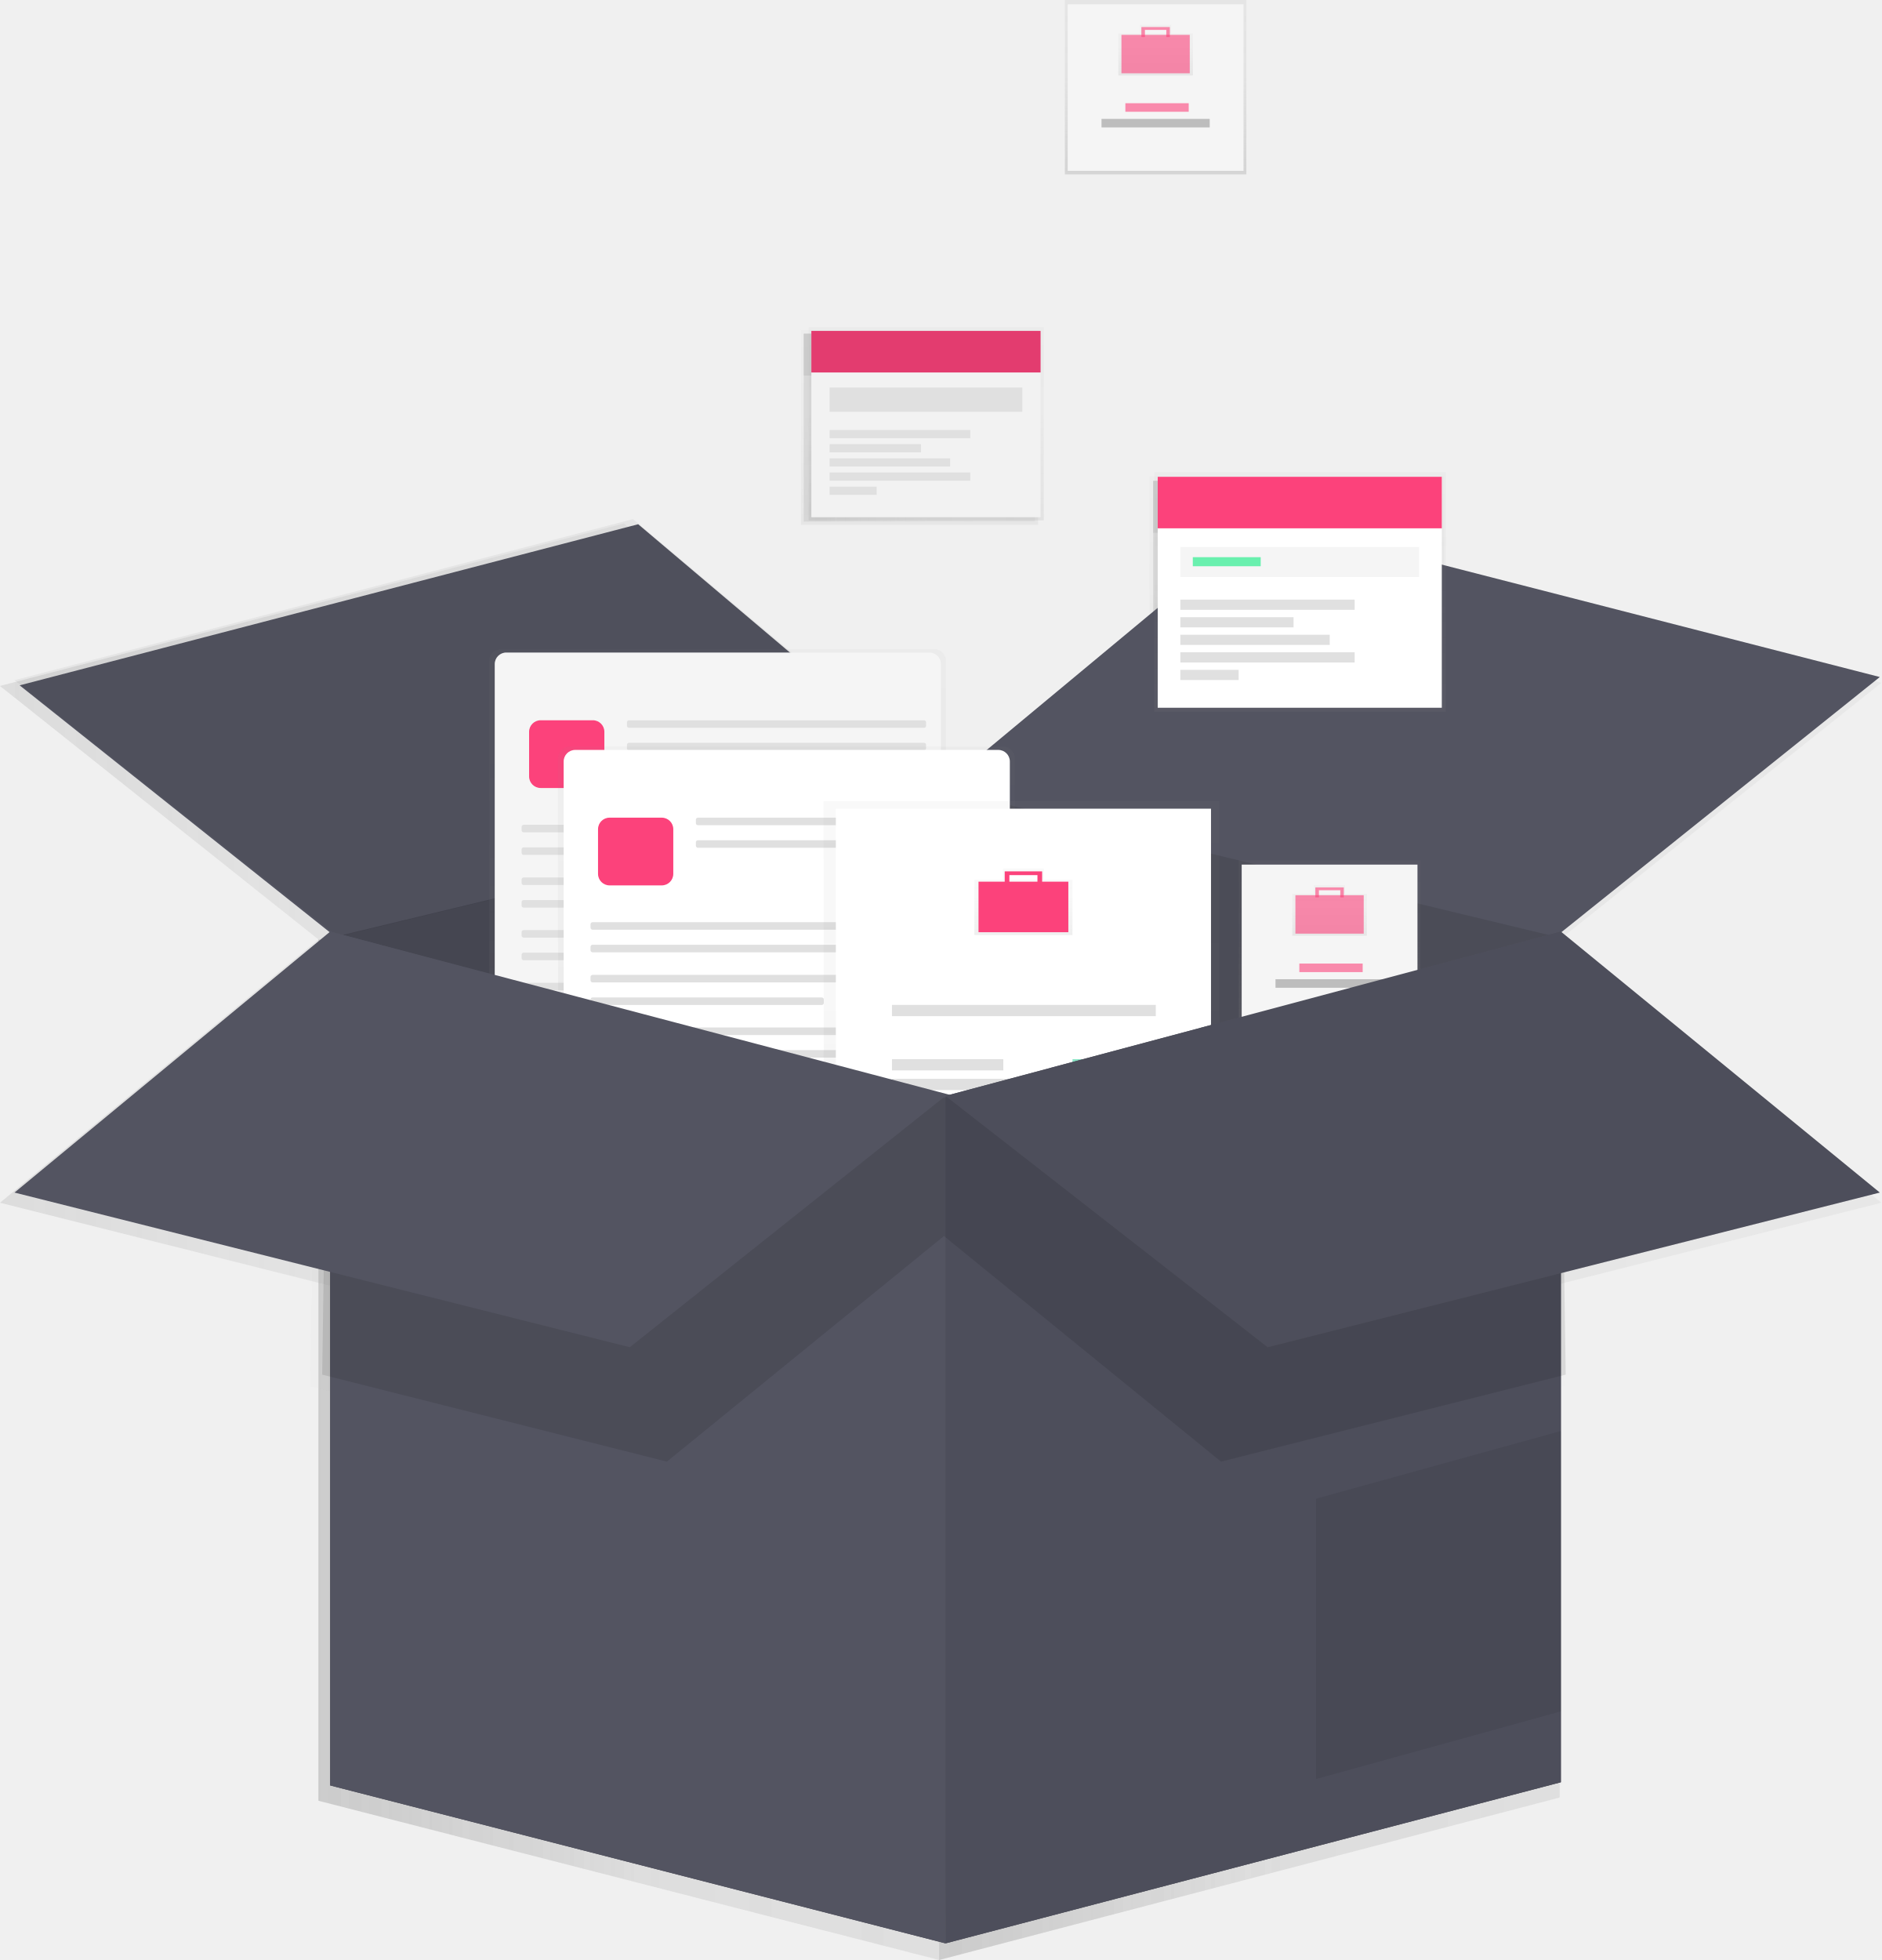
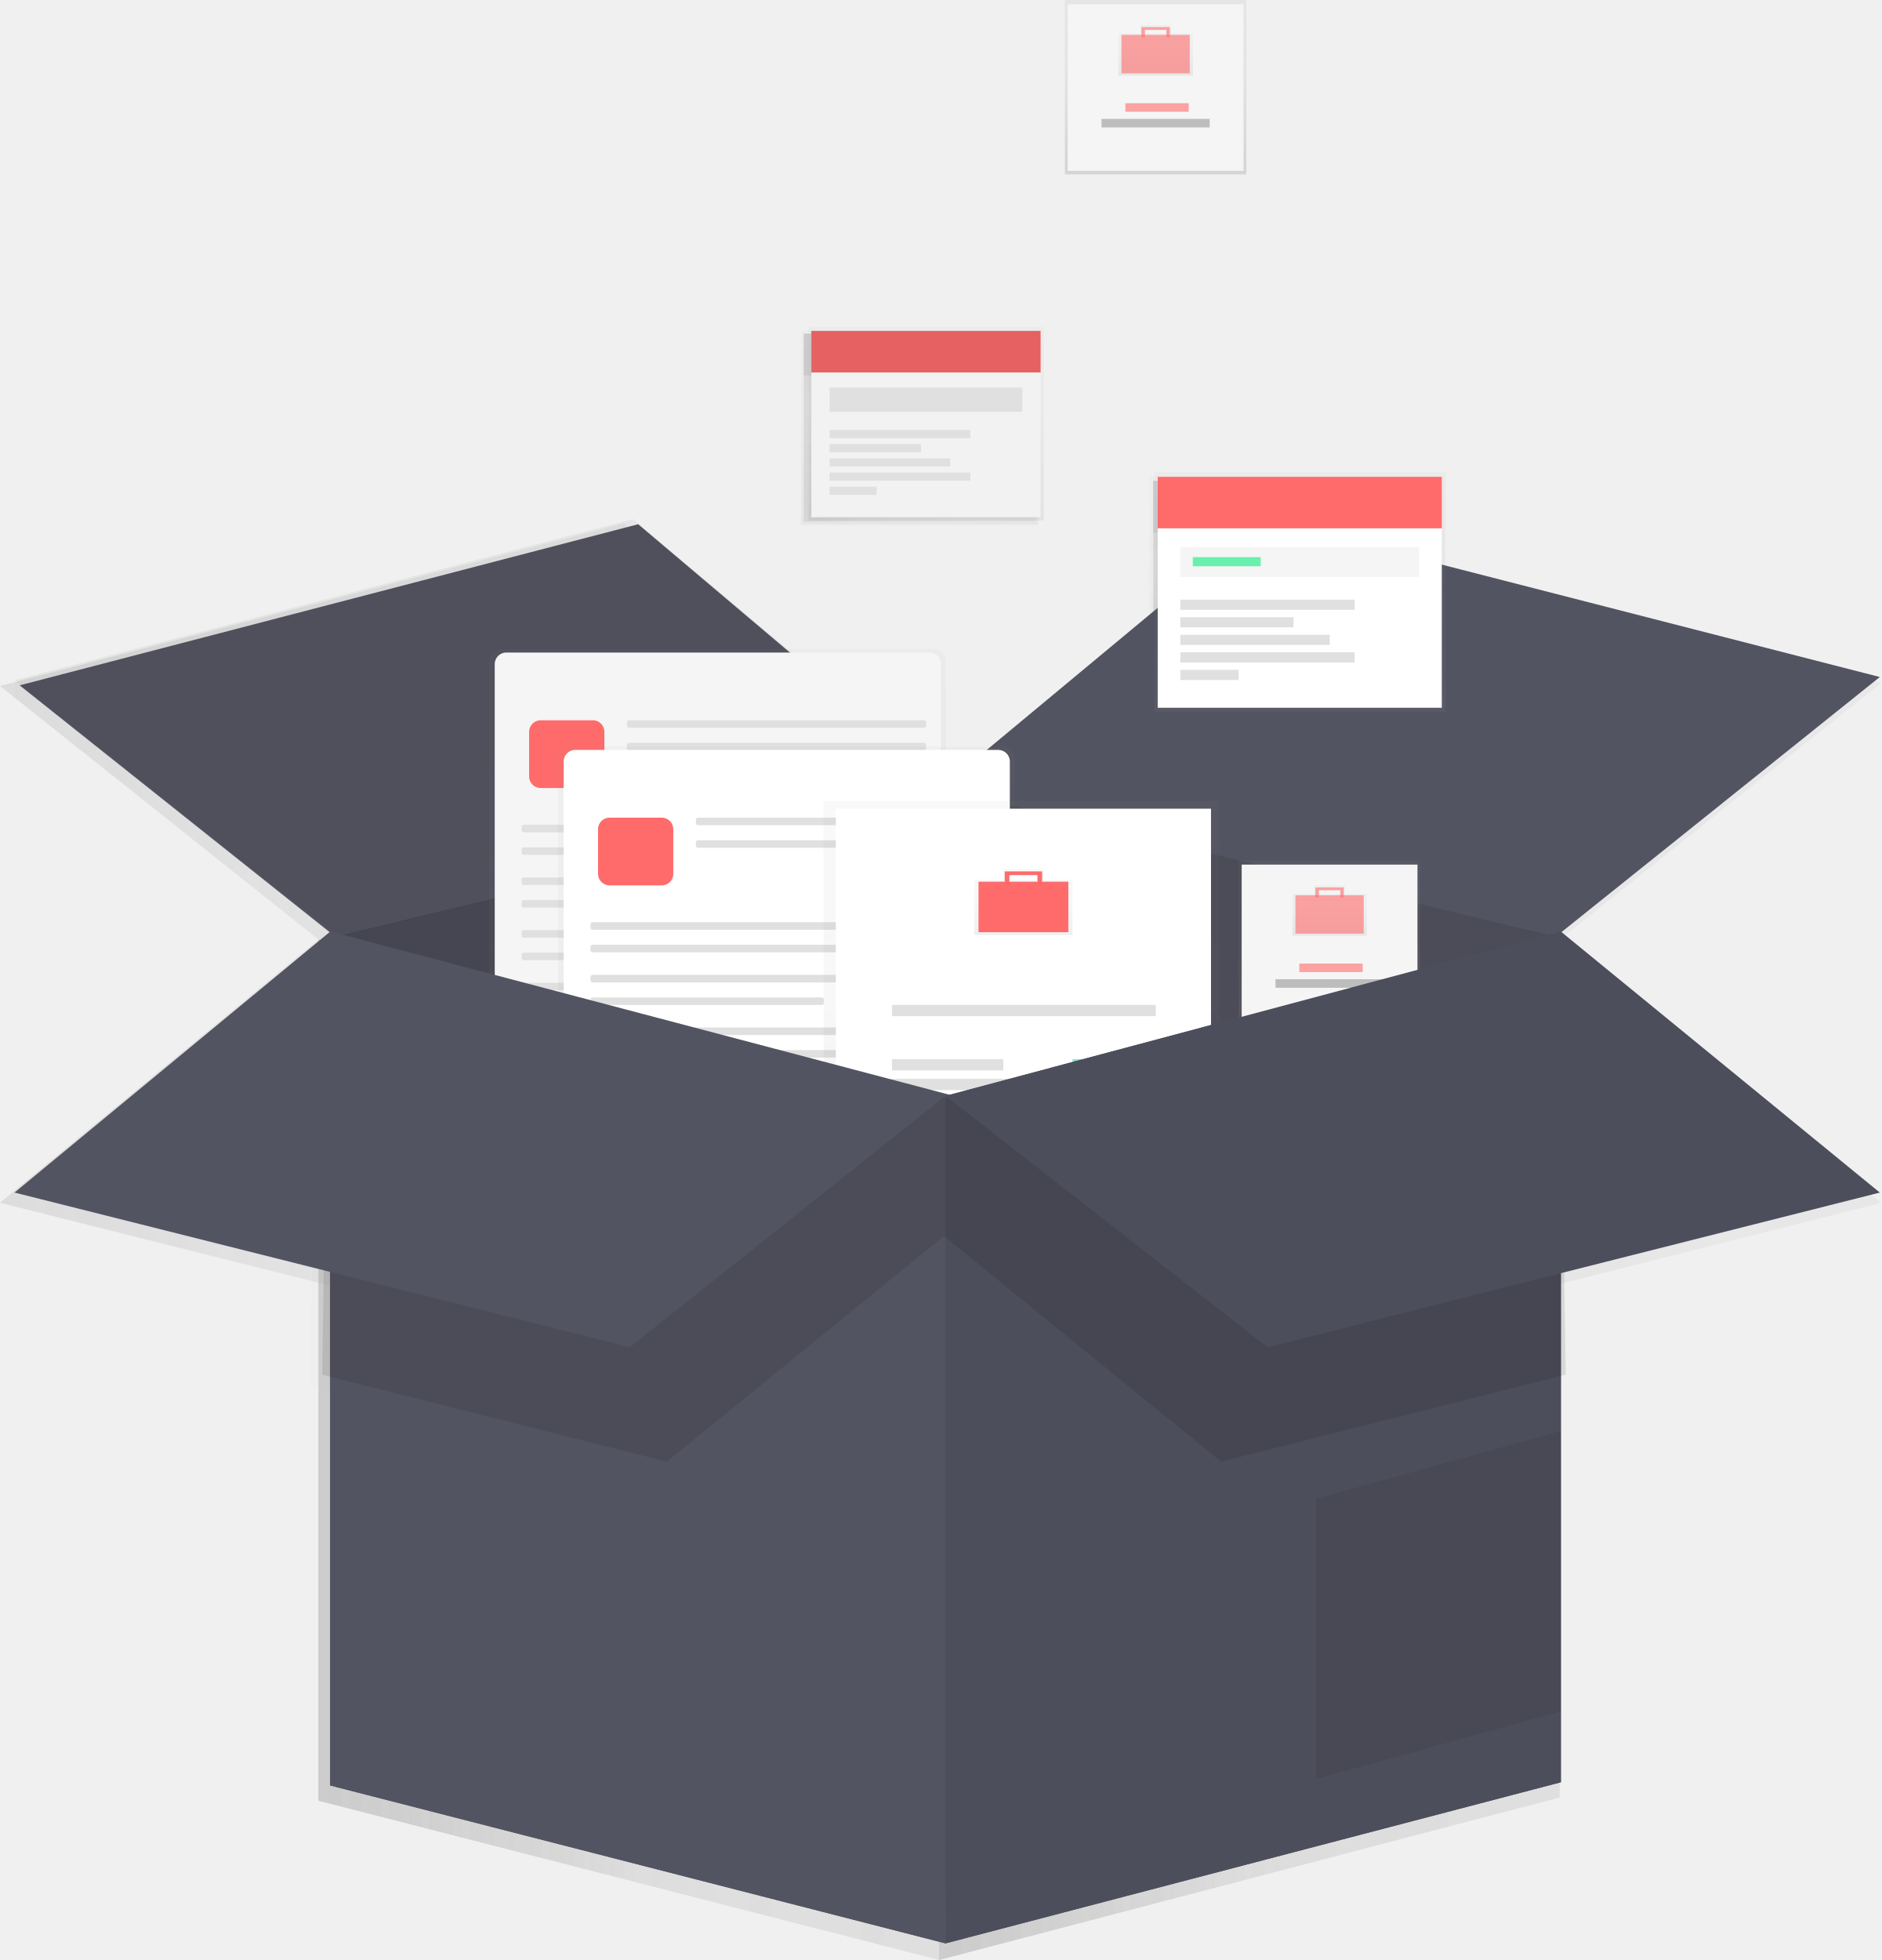
<svg xmlns="http://www.w3.org/2000/svg" xmlns:xlink="http://www.w3.org/1999/xlink" id="7dd09a4d-2b74-438e-986e-0efea9b9300a" data-name="Layer 1" width="734" height="764.5" viewBox="0 0 734 764.5">
  <defs>
    <linearGradient id="de77dbfb-dd49-4fbc-923c-7946454dd32b" x1="366.37" y1="536.32" x2="608.5" y2="536.32" gradientUnits="userSpaceOnUse">
      <stop offset="0" stop-color="gray" stop-opacity="0.25" />
      <stop offset="0.54" stop-color="gray" stop-opacity="0.12" />
      <stop offset="1" stop-color="gray" stop-opacity="0.1" />
    </linearGradient>
    <linearGradient id="6bfe4e4d-6140-4dd1-aeb6-1c24ce52378d" x1="124.23" y1="536.32" x2="366.37" y2="536.32" xlink:href="#de77dbfb-dd49-4fbc-923c-7946454dd32b" />
    <linearGradient id="eefef033-b9dd-454d-be9c-2768628c2c1b" x1="366.37" y1="285.31" x2="734" y2="285.31" xlink:href="#de77dbfb-dd49-4fbc-923c-7946454dd32b" />
    <linearGradient id="56c8a114-3a82-4d1f-807f-287066e4913e" x1="0" y1="285.31" x2="366.37" y2="285.31" xlink:href="#de77dbfb-dd49-4fbc-923c-7946454dd32b" />
    <linearGradient id="d46a1a66-2ac6-4fbc-9777-fd8606b62c04" x1="276.64" y1="421.19" x2="276.64" y2="255.38" xlink:href="#de77dbfb-dd49-4fbc-923c-7946454dd32b" />
    <linearGradient id="81b747dc-c51a-4f4d-a150-34ccfb0c2b19" x1="188.97" y1="337.56" x2="364.55" y2="337.56" xlink:href="#de77dbfb-dd49-4fbc-923c-7946454dd32b" />
    <linearGradient id="94dacd35-ade1-481d-ab7d-e71442837947" x1="202.5" y1="296.63" x2="232.11" y2="296.63" xlink:href="#de77dbfb-dd49-4fbc-923c-7946454dd32b" />
    <linearGradient id="5f9514a3-5a07-41ce-8d35-51c596d713f8" x1="240.99" y1="284.79" x2="358.7" y2="284.79" xlink:href="#de77dbfb-dd49-4fbc-923c-7946454dd32b" />
    <linearGradient id="5f23502f-63c8-483a-bbd9-acad51c7384b" x1="240.99" y1="293.67" x2="358.7" y2="293.67" xlink:href="#de77dbfb-dd49-4fbc-923c-7946454dd32b" />
    <linearGradient id="1d6905ae-9130-4997-8264-fbb8cedb035a" x1="199.54" y1="325.92" x2="358.7" y2="325.92" xlink:href="#de77dbfb-dd49-4fbc-923c-7946454dd32b" />
    <linearGradient id="41900377-e2ec-4e09-a282-5ca05bd60f31" x1="199.54" y1="334.8" x2="358.7" y2="334.8" xlink:href="#de77dbfb-dd49-4fbc-923c-7946454dd32b" />
    <linearGradient id="dd8a4518-18b3-4e66-a30f-5d540a356d99" x1="199.54" y1="346.64" x2="358.7" y2="346.64" xlink:href="#de77dbfb-dd49-4fbc-923c-7946454dd32b" />
    <linearGradient id="73297694-c0f6-49f7-84f0-ecf1ccd19cc8" x1="199.54" y1="355.53" x2="291.33" y2="355.53" xlink:href="#de77dbfb-dd49-4fbc-923c-7946454dd32b" />
    <linearGradient id="493ae8f5-00a4-414a-a514-466a18e555de" x1="199.54" y1="367.34" x2="358.7" y2="367.34" xlink:href="#de77dbfb-dd49-4fbc-923c-7946454dd32b" />
    <linearGradient id="3b1e923e-cefa-4350-8e60-09975381dcc2" x1="199.54" y1="376.22" x2="358.7" y2="376.22" xlink:href="#de77dbfb-dd49-4fbc-923c-7946454dd32b" />
    <linearGradient id="0a8186d7-b2d8-4c25-b395-9cdd58a3b32d" x1="199.54" y1="388.07" x2="358.7" y2="388.07" xlink:href="#de77dbfb-dd49-4fbc-923c-7946454dd32b" />
    <linearGradient id="80621535-6eff-45be-9aff-a177b1fc6ef5" x1="199.54" y1="396.95" x2="291.33" y2="396.95" xlink:href="#de77dbfb-dd49-4fbc-923c-7946454dd32b" />
    <linearGradient id="dadd1f9f-4435-4897-9b35-9a7b7fdf052b" x1="303.76" y1="459.51" x2="303.76" y2="293.69" xlink:href="#de77dbfb-dd49-4fbc-923c-7946454dd32b" />
    <linearGradient id="f16d3271-277e-4f15-bb07-00d21db963c6" x1="216.09" y1="375.88" x2="391.67" y2="375.88" xlink:href="#de77dbfb-dd49-4fbc-923c-7946454dd32b" />
    <linearGradient id="6844f77f-b831-40d5-baa2-4d635352d65d" x1="229.62" y1="334.95" x2="259.23" y2="334.95" xlink:href="#de77dbfb-dd49-4fbc-923c-7946454dd32b" />
    <linearGradient id="de24e734-f614-4284-b96a-2aa86e10747c" x1="268.12" y1="323.11" x2="385.83" y2="323.11" xlink:href="#de77dbfb-dd49-4fbc-923c-7946454dd32b" />
    <linearGradient id="a5efd049-cacb-4880-98c4-916efb717ead" x1="268.12" y1="331.99" x2="385.83" y2="331.99" xlink:href="#de77dbfb-dd49-4fbc-923c-7946454dd32b" />
    <linearGradient id="7e130a40-8f7a-4850-a2d6-6e0275737139" x1="226.66" y1="364.23" x2="385.83" y2="364.23" xlink:href="#de77dbfb-dd49-4fbc-923c-7946454dd32b" />
    <linearGradient id="2749f835-9066-4c26-94de-8091e8f0d23b" x1="226.66" y1="373.12" x2="385.83" y2="373.12" xlink:href="#de77dbfb-dd49-4fbc-923c-7946454dd32b" />
    <linearGradient id="83d2a205-1aab-4c1f-9a0d-e371e1497593" x1="226.66" y1="384.96" x2="385.83" y2="384.96" xlink:href="#de77dbfb-dd49-4fbc-923c-7946454dd32b" />
    <linearGradient id="eaa6c3f5-6275-43ae-b3c2-02cbd6aead80" x1="226.66" y1="393.84" x2="318.45" y2="393.84" xlink:href="#de77dbfb-dd49-4fbc-923c-7946454dd32b" />
    <linearGradient id="e1588a1d-b1ef-45da-83e8-d054f8a4e057" x1="226.66" y1="405.66" x2="385.83" y2="405.66" xlink:href="#de77dbfb-dd49-4fbc-923c-7946454dd32b" />
    <linearGradient id="34a60174-261b-4ce6-8479-6deff5e9df2e" x1="226.66" y1="414.54" x2="385.83" y2="414.54" xlink:href="#de77dbfb-dd49-4fbc-923c-7946454dd32b" />
    <linearGradient id="b1d4060a-bab6-41d9-9d3f-50faf13ce905" x1="226.66" y1="426.39" x2="385.83" y2="426.39" xlink:href="#de77dbfb-dd49-4fbc-923c-7946454dd32b" />
    <linearGradient id="001da48e-f69d-4ab6-b1e5-b6877c600ca3" x1="226.66" y1="435.27" x2="318.45" y2="435.27" xlink:href="#de77dbfb-dd49-4fbc-923c-7946454dd32b" />
    <linearGradient id="a9c4be37-9b27-4af0-b082-7a197d7b08af" x1="396.27" y1="498.11" x2="396.27" y2="315.15" xlink:href="#de77dbfb-dd49-4fbc-923c-7946454dd32b" />
    <linearGradient id="1be8f728-2df0-4ca7-b72e-42c383ba6409" x1="323.2" y1="406.08" x2="470.82" y2="406.08" xlink:href="#de77dbfb-dd49-4fbc-923c-7946454dd32b" />
    <linearGradient id="2c239d92-4298-42ac-b5f5-112261fb3719" x1="630.01" y1="435.54" x2="630.01" y2="409.41" xlink:href="#de77dbfb-dd49-4fbc-923c-7946454dd32b" />
    <linearGradient id="b25a2850-8713-435e-a7f6-77c24068e559" x1="379.34" y1="356.75" x2="414.68" y2="356.75" xlink:href="#de77dbfb-dd49-4fbc-923c-7946454dd32b" />
    <linearGradient id="098fbc02-4549-4943-b845-c35e13d002ec" x1="389.65" y1="345.34" x2="404.37" y2="345.34" xlink:href="#de77dbfb-dd49-4fbc-923c-7946454dd32b" />
    <linearGradient id="42d5ad37-1f95-4efe-a9d6-9d5a7598317f" x1="345.29" y1="397.51" x2="449.1" y2="397.51" xlink:href="#de77dbfb-dd49-4fbc-923c-7946454dd32b" />
    <linearGradient id="60652df1-b02f-405a-bafe-63f1323ca3b9" x1="345.29" y1="426.59" x2="449.1" y2="426.59" xlink:href="#de77dbfb-dd49-4fbc-923c-7946454dd32b" />
    <linearGradient id="d60c104b-effa-4916-ba15-d56398cc91aa" x1="345.29" y1="434.32" x2="449.1" y2="434.32" xlink:href="#de77dbfb-dd49-4fbc-923c-7946454dd32b" />
    <linearGradient id="ba8a67f6-dfe8-450d-b63e-7f0d0a91ef94" x1="345.29" y1="418.86" x2="389.1" y2="418.86" xlink:href="#de77dbfb-dd49-4fbc-923c-7946454dd32b" />
    <linearGradient id="78ba6fe6-ecca-4e26-a377-427f9aaa9d9c" x1="416.34" y1="418.86" x2="449.1" y2="418.86" xlink:href="#de77dbfb-dd49-4fbc-923c-7946454dd32b" />
    <linearGradient id="1435728f-56d7-4408-a8a2-001738c99643" x1="381.73" y1="452.36" x2="414.5" y2="452.36" xlink:href="#de77dbfb-dd49-4fbc-923c-7946454dd32b" />
    <linearGradient id="9b7fa617-5070-4448-ba88-12c8e3ef9a97" x1="124.23" y1="565.47" x2="366.37" y2="565.47" xlink:href="#de77dbfb-dd49-4fbc-923c-7946454dd32b" />
    <linearGradient id="070ec920-a668-4755-a0ad-3a8615a89315" x1="366.37" y1="565.47" x2="608.5" y2="565.47" xlink:href="#de77dbfb-dd49-4fbc-923c-7946454dd32b" />
    <linearGradient id="e36d19af-3b30-4690-9806-5999beea7781" x1="512.15" y1="631.39" x2="608.5" y2="631.39" xlink:href="#de77dbfb-dd49-4fbc-923c-7946454dd32b" />
    <linearGradient id="a6dd6711-50c1-4fdb-98f5-9ce3faa6868a" x1="517.49" y1="407.03" x2="517.49" y2="338.42" xlink:href="#de77dbfb-dd49-4fbc-923c-7946454dd32b" />
    <linearGradient id="c3285259-7532-4ca4-be71-649fbde17c17" x1="482.9" y1="372.87" x2="552.07" y2="372.87" xlink:href="#de77dbfb-dd49-4fbc-923c-7946454dd32b" />
    <linearGradient id="a29959c1-757f-4596-a472-135c84a27060" x1="750.49" y1="435.86" x2="750.49" y2="415.97" xlink:href="#de77dbfb-dd49-4fbc-923c-7946454dd32b" />
    <linearGradient id="d4e4a16f-6e37-4db9-afc4-c764cb698323" x1="504.04" y1="359.71" x2="530.93" y2="359.71" xlink:href="#de77dbfb-dd49-4fbc-923c-7946454dd32b" />
    <linearGradient id="cff56feb-0464-47d9-bfaf-95cdd3d9140f" x1="511.89" y1="351.03" x2="523.09" y2="351.03" xlink:href="#de77dbfb-dd49-4fbc-923c-7946454dd32b" />
    <linearGradient id="03628828-f4ed-4a34-b456-49742169550b" x1="505.58" y1="380.71" x2="530.51" y2="380.71" xlink:href="#de77dbfb-dd49-4fbc-923c-7946454dd32b" />
    <linearGradient id="563972f9-7c15-4736-8e1d-5831e19f738d" x1="496.2" y1="386.87" x2="538.77" y2="386.87" xlink:href="#de77dbfb-dd49-4fbc-923c-7946454dd32b" />
    <linearGradient id="ac84c3f4-4913-47be-bf79-f44b0f4db4c8" x1="358.76" y1="204.69" x2="358.76" y2="128.69" xlink:href="#de77dbfb-dd49-4fbc-923c-7946454dd32b" />
    <linearGradient id="08e6e94c-7f78-4a4a-b5ca-eacc99124954" x1="313.57" y1="166.78" x2="403.76" y2="166.78" xlink:href="#de77dbfb-dd49-4fbc-923c-7946454dd32b" />
    <linearGradient id="5d8bf870-f7e1-4226-8bb2-e6c031939852" x1="313.57" y1="138.3" x2="403.76" y2="138.3" xlink:href="#de77dbfb-dd49-4fbc-923c-7946454dd32b" />
    <linearGradient id="ca57a38f-5e0b-4f9a-ad35-d20a6a3fb589" x1="320.76" y1="157.17" x2="396.57" y2="157.17" xlink:href="#de77dbfb-dd49-4fbc-923c-7946454dd32b" />
    <linearGradient id="1fd9aa29-bfa0-42ec-baa0-a47f4919731f" x1="320.76" y1="170.73" x2="376.09" y2="170.73" xlink:href="#de77dbfb-dd49-4fbc-923c-7946454dd32b" />
    <linearGradient id="2b0d4ee5-bed4-41f8-93bf-55bbaa1359c2" x1="320.76" y1="176.3" x2="356.69" y2="176.3" xlink:href="#de77dbfb-dd49-4fbc-923c-7946454dd32b" />
    <linearGradient id="ffea16a4-8b84-4b92-9000-f48bb1ea4454" x1="320.76" y1="181.87" x2="368.19" y2="181.87" xlink:href="#de77dbfb-dd49-4fbc-923c-7946454dd32b" />
    <linearGradient id="bd2a8e8b-f3e8-4ae2-849a-acfa94ff2f68" x1="320.76" y1="187.44" x2="376.09" y2="187.44" xlink:href="#de77dbfb-dd49-4fbc-923c-7946454dd32b" />
    <linearGradient id="f06efa35-a8e5-4b8b-afbe-7609fb33c535" x1="320.76" y1="193.01" x2="339.26" y2="193.01" xlink:href="#de77dbfb-dd49-4fbc-923c-7946454dd32b" />
    <linearGradient id="b384c48b-fa09-4d02-bdd3-cc00491ed01d" x1="505.86" y1="279.95" x2="505.86" y2="185.76" xlink:href="#de77dbfb-dd49-4fbc-923c-7946454dd32b" />
    <linearGradient id="5e00f217-30a6-42ff-b3ae-1a90f6b4187c" x1="449.86" y1="232.96" x2="561.64" y2="232.96" xlink:href="#de77dbfb-dd49-4fbc-923c-7946454dd32b" />
    <linearGradient id="dc2aebd1-2b83-4119-bcc5-a741f826754f" x1="449.86" y1="197.67" x2="561.64" y2="197.67" xlink:href="#de77dbfb-dd49-4fbc-923c-7946454dd32b" />
    <linearGradient id="93231171-c5fd-4b16-9e58-5bf8089a9216" x1="458.76" y1="221.05" x2="552.73" y2="221.05" xlink:href="#de77dbfb-dd49-4fbc-923c-7946454dd32b" />
    <linearGradient id="50b8a9d8-eeba-4f66-80ff-241f1361769d" x1="458.76" y1="237.86" x2="527.35" y2="237.86" xlink:href="#de77dbfb-dd49-4fbc-923c-7946454dd32b" />
    <linearGradient id="1c46a2fd-722a-4782-991f-2753aa584a85" x1="458.76" y1="244.77" x2="503.3" y2="244.77" xlink:href="#de77dbfb-dd49-4fbc-923c-7946454dd32b" />
    <linearGradient id="20746c70-8f38-4111-a8e7-6be16dcdc432" x1="458.76" y1="251.67" x2="517.55" y2="251.67" xlink:href="#de77dbfb-dd49-4fbc-923c-7946454dd32b" />
    <linearGradient id="ff2c3201-2e6a-4c49-9262-7d1610fa9938" x1="458.76" y1="258.57" x2="527.35" y2="258.57" xlink:href="#de77dbfb-dd49-4fbc-923c-7946454dd32b" />
    <linearGradient id="f77a8c52-f808-4319-bd14-9cea9a000094" x1="458.76" y1="265.48" x2="481.7" y2="265.48" xlink:href="#de77dbfb-dd49-4fbc-923c-7946454dd32b" />
    <linearGradient id="fc3b52e5-7958-4225-afa3-e6f186f3a800" x1="463.66" y1="220.94" x2="490.38" y2="220.94" xlink:href="#de77dbfb-dd49-4fbc-923c-7946454dd32b" />
    <linearGradient id="2b5a7ca0-2cf9-4df0-8cdd-e53d9708a5ec" x1="121.07" y1="472.93" x2="365.73" y2="472.93" xlink:href="#de77dbfb-dd49-4fbc-923c-7946454dd32b" />
    <linearGradient id="90935925-bac4-44a4-bec6-4c83fa48424d" x1="365.73" y1="472.93" x2="610.4" y2="472.93" xlink:href="#de77dbfb-dd49-4fbc-923c-7946454dd32b" />
    <linearGradient id="f90ef38d-8fba-46a7-8e54-2d901dfd8f20" x1="0" y1="448.21" x2="366.37" y2="448.21" xlink:href="#de77dbfb-dd49-4fbc-923c-7946454dd32b" />
    <linearGradient id="7f322de3-7e3f-4ca5-a3a0-2f913675712e" x1="366.37" y1="448.21" x2="734" y2="448.21" xlink:href="#de77dbfb-dd49-4fbc-923c-7946454dd32b" />
    <linearGradient id="7e9b6443-5111-46ce-82ab-312f92c279a9" x1="279.92" y1="417.64" x2="279.92" y2="253.24" xlink:href="#de77dbfb-dd49-4fbc-923c-7946454dd32b" />
    <linearGradient id="0bd401ed-ef45-4e9e-bf5f-b77781a1e2b2" x1="306.82" y1="455.63" x2="306.82" y2="291.23" xlink:href="#de77dbfb-dd49-4fbc-923c-7946454dd32b" />
    <linearGradient id="8c2d82fb-4f28-4e85-a5ca-7392731b2ba5" x1="398.54" y1="493.9" x2="398.54" y2="312.51" xlink:href="#de77dbfb-dd49-4fbc-923c-7946454dd32b" />
    <linearGradient id="5d661687-e38a-43c0-8ba0-d38908ccc19f" x1="632.27" y1="432.45" x2="632.27" y2="406.53" xlink:href="#de77dbfb-dd49-4fbc-923c-7946454dd32b" />
    <linearGradient id="e62c516b-7ef4-49fd-a0a5-f3f48af03dcb" x1="518.71" y1="403.6" x2="518.71" y2="335.58" xlink:href="#de77dbfb-dd49-4fbc-923c-7946454dd32b" />
    <linearGradient id="6e0711fe-dd5e-4be2-836c-3534ecd56ee9" x1="751.71" y1="432.76" x2="751.71" y2="413.05" xlink:href="#de77dbfb-dd49-4fbc-923c-7946454dd32b" />
    <linearGradient id="c910eb88-40c3-4f47-be10-2fca2f669ad6" x1="450.84" y1="68.02" x2="450.84" y2="0" xlink:href="#de77dbfb-dd49-4fbc-923c-7946454dd32b" />
    <linearGradient id="81ab2f40-7513-4f79-907c-194f7c944fd5" x1="683.84" y1="97.18" x2="683.84" y2="77.47" xlink:href="#de77dbfb-dd49-4fbc-923c-7946454dd32b" />
    <linearGradient id="ced5db71-211d-4559-8944-028d2e60ece5" x1="361.34" y1="202.99" x2="361.34" y2="127.64" xlink:href="#de77dbfb-dd49-4fbc-923c-7946454dd32b" />
    <linearGradient id="4adf524d-df88-48e8-970a-1ad7028c73c0" x1="507.18" y1="277.61" x2="507.18" y2="184.22" xlink:href="#de77dbfb-dd49-4fbc-923c-7946454dd32b" />
  </defs>
  <g opacity="0.7">
    <polygon points="608.5 366.44 366.37 308.13 366.37 764.5 608.5 701.12 608.5 366.44" fill="url(#de77dbfb-dd49-4fbc-923c-7946454dd32b)" />
    <g opacity="0.1">
      <polygon points="608.5 366.44 366.37 308.13 366.37 764.5 608.5 701.12 608.5 366.44" fill="url(#de77dbfb-dd49-4fbc-923c-7946454dd32b)" />
    </g>
    <polygon points="124.23 366.44 366.37 308.13 366.37 764.5 124.23 702.38 124.23 366.44" fill="url(#6bfe4e4d-6140-4dd1-aeb6-1c24ce52378d)" />
    <g opacity="0.17">
      <polygon points="124.23 366.44 366.37 308.13 366.37 764.5 124.23 702.38 124.23 366.44" fill="url(#6bfe4e4d-6140-4dd1-aeb6-1c24ce52378d)" />
    </g>
    <polygon points="366.37 308.13 491.87 204.18 734 266.3 608.5 366.44 366.37 308.13" fill="url(#eefef033-b9dd-454d-be9c-2768628c2c1b)" />
    <polygon points="0 267.56 124.23 366.44 366.37 308.13 243.4 204.18 0 267.56" fill="url(#56c8a114-3a82-4d1f-807f-287066e4913e)" />
    <g opacity="0.05">
      <polygon points="0 267.56 124.23 366.44 366.37 308.13 243.4 204.18 0 267.56" fill="url(#56c8a114-3a82-4d1f-807f-287066e4913e)" />
    </g>
    <g opacity="0.5">
      <rect x="186.78" y="255.38" width="179.72" height="165.82" rx="4.5" ry="4.5" fill="url(#d46a1a66-2ac6-4fbc-9777-fd8606b62c04)" />
    </g>
    <rect x="188.97" y="256.66" width="175.58" height="161.8" rx="4.5" ry="4.5" fill="url(#81b747dc-c51a-4f4d-a150-34ccfb0c2b19)" />
    <rect x="202.5" y="283.31" width="29.61" height="26.65" rx="4.5" ry="4.5" fill="url(#94dacd35-ade1-481d-ab7d-e71442837947)" />
    <rect x="240.99" y="283.31" width="117.71" height="2.96" rx="0.8" ry="0.8" fill="url(#5f9514a3-5a07-41ce-8d35-51c596d713f8)" />
    <rect x="240.99" y="292.19" width="117.71" height="2.96" rx="0.8" ry="0.8" fill="url(#5f23502f-63c8-483a-bbd9-acad51c7384b)" />
    <rect x="199.54" y="324.44" width="159.16" height="2.96" rx="0.8" ry="0.8" fill="url(#1d6905ae-9130-4997-8264-fbb8cedb035a)" />
    <rect x="199.54" y="333.32" width="159.16" height="2.96" rx="0.8" ry="0.8" fill="url(#41900377-e2ec-4e09-a282-5ca05bd60f31)" />
    <rect x="199.54" y="345.16" width="159.16" height="2.96" rx="0.8" ry="0.8" fill="url(#dd8a4518-18b3-4e66-a30f-5d540a356d99)" />
    <rect x="199.54" y="354.05" width="91.79" height="2.96" rx="0.8" ry="0.8" fill="url(#73297694-c0f6-49f7-84f0-ecf1ccd19cc8)" />
    <rect x="199.54" y="365.86" width="159.16" height="2.96" rx="0.8" ry="0.8" fill="url(#493ae8f5-00a4-414a-a514-466a18e555de)" />
    <rect x="199.54" y="374.74" width="159.16" height="2.96" rx="0.8" ry="0.8" fill="url(#3b1e923e-cefa-4350-8e60-09975381dcc2)" />
    <rect x="199.54" y="386.59" width="159.16" height="2.96" rx="0.8" ry="0.8" fill="url(#0a8186d7-b2d8-4c25-b395-9cdd58a3b32d)" />
    <rect x="199.54" y="395.47" width="91.79" height="2.96" rx="0.8" ry="0.8" fill="url(#80621535-6eff-45be-9aff-a177b1fc6ef5)" />
    <g opacity="0.5">
      <rect x="213.9" y="293.69" width="179.72" height="165.82" rx="4.5" ry="4.5" fill="url(#dadd1f9f-4435-4897-9b35-9a7b7fdf052b)" />
    </g>
    <rect x="216.09" y="294.98" width="175.58" height="161.8" rx="4.5" ry="4.5" fill="url(#f16d3271-277e-4f15-bb07-00d21db963c6)" />
    <rect x="229.62" y="321.63" width="29.61" height="26.65" rx="4.5" ry="4.5" fill="url(#6844f77f-b831-40d5-baa2-4d635352d65d)" />
    <rect x="268.12" y="321.63" width="117.71" height="2.96" rx="0.8" ry="0.8" fill="url(#de24e734-f614-4284-b96a-2aa86e10747c)" />
    <rect x="268.12" y="330.51" width="117.71" height="2.96" rx="0.8" ry="0.8" fill="url(#a5efd049-cacb-4880-98c4-916efb717ead)" />
    <rect x="226.66" y="362.75" width="159.16" height="2.96" rx="0.8" ry="0.8" fill="url(#7e130a40-8f7a-4850-a2d6-6e0275737139)" />
    <rect x="226.66" y="371.64" width="159.16" height="2.96" rx="0.8" ry="0.8" fill="url(#2749f835-9066-4c26-94de-8091e8f0d23b)" />
    <rect x="226.66" y="383.48" width="159.16" height="2.96" rx="0.8" ry="0.8" fill="url(#83d2a205-1aab-4c1f-9a0d-e371e1497593)" />
    <rect x="226.66" y="392.36" width="91.79" height="2.96" rx="0.8" ry="0.8" fill="url(#eaa6c3f5-6275-43ae-b3c2-02cbd6aead80)" />
    <rect x="226.66" y="404.18" width="159.16" height="2.96" rx="0.8" ry="0.8" fill="url(#e1588a1d-b1ef-45da-83e8-d054f8a4e057)" />
    <rect x="226.66" y="413.06" width="159.16" height="2.96" rx="0.8" ry="0.8" fill="url(#34a60174-261b-4ce6-8479-6deff5e9df2e)" />
    <rect x="226.66" y="424.91" width="159.16" height="2.96" rx="0.8" ry="0.8" fill="url(#b1d4060a-bab6-41d9-9d3f-50faf13ce905)" />
    <rect x="226.66" y="433.79" width="91.79" height="2.96" rx="0.8" ry="0.8" fill="url(#001da48e-f69d-4ab6-b1e5-b6877c600ca3)" />
    <g opacity="0.5">
      <rect x="318.41" y="315.15" width="155.72" height="182.96" fill="url(#a9c4be37-9b27-4af0-b082-7a197d7b08af)" />
    </g>
    <rect x="323.2" y="318.1" width="147.62" height="175.97" fill="url(#1be8f728-2df0-4ca7-b72e-42c383ba6409)" />
    <g opacity="0.5">
      <path d="M638.05,413.83v-4.42H622v4.42H610.71v21.71h38.6V413.83ZM624,411H636v2.81H624Z" transform="translate(-233 -67.75)" fill="url(#2c239d92-4298-42ac-b5f5-112261fb3719)" />
    </g>
    <rect x="379.34" y="346.81" width="35.34" height="19.88" fill="url(#b25a2850-8713-435e-a7f6-77c24068e559)" />
    <polygon points="389.65 342.76 389.65 347.92 391.49 347.92 391.49 344.24 402.53 344.24 402.53 347.92 404.37 347.92 404.37 342.76 389.65 342.76" fill="url(#098fbc02-4549-4943-b845-c35e13d002ec)" />
    <rect x="345.29" y="395.3" width="103.81" height="4.42" fill="url(#42d5ad37-1f95-4efe-a9d6-9d5a7598317f)" />
    <rect x="345.29" y="424.38" width="103.81" height="4.42" fill="url(#60652df1-b02f-405a-bafe-63f1323ca3b9)" />
    <rect x="345.29" y="432.11" width="103.81" height="4.42" fill="url(#d60c104b-effa-4916-ba15-d56398cc91aa)" />
    <rect x="345.29" y="416.65" width="43.81" height="4.42" fill="url(#ba8a67f6-dfe8-450d-b63e-7f0d0a91ef94)" />
    <g opacity="0.6">
      <rect x="416.34" y="416.65" width="32.76" height="4.42" fill="url(#78ba6fe6-ecca-4e26-a377-427f9aaa9d9c)" />
    </g>
    <rect x="381.73" y="450.15" width="32.76" height="4.42" fill="url(#1435728f-56d7-4408-a8a2-001738c99643)" />
    <polygon points="124.23 366.44 124.23 702.38 366.37 764.5 366.37 431.1 124.23 366.44" fill="url(#9b7fa617-5070-4448-ba88-12c8e3ef9a97)" />
    <polygon points="608.5 701.12 366.37 764.5 366.37 431.1 608.5 366.44 608.5 701.12" fill="url(#070ec920-a668-4755-a0ad-3a8615a89315)" />
    <g opacity="0.07">
      <polygon points="608.5 701.12 366.37 764.5 366.37 431.1 608.5 366.44 608.5 701.12" fill="url(#070ec920-a668-4755-a0ad-3a8615a89315)" />
    </g>
    <g opacity="0.07">
      <polygon points="512.15 589.56 512.15 699.85 608.5 673.23 608.5 562.94 512.15 589.56" fill="url(#e36d19af-3b30-4690-9806-5999beea7781)" />
    </g>
    <rect x="481.78" y="338.42" width="71.41" height="68.61" fill="url(#a6dd6711-50c1-4fdb-98f5-9ce3faa6868a)" />
    <rect x="482.9" y="340.1" width="69.17" height="65.53" fill="url(#c3285259-7532-4ca4-be71-649fbde17c17)" />
    <g opacity="0.5">
      <path d="M756.6,419.34V416H744.37v3.36H735.8v16.52h29.37V419.34ZM745.9,417.2h9.18v2.14H745.9Z" transform="translate(-233 -67.75)" fill="url(#a29959c1-757f-4596-a472-135c84a27060)" />
    </g>
    <g opacity="0.6">
      <rect x="504.04" y="352.15" width="26.88" height="15.12" fill="url(#d4e4a16f-6e37-4db9-afc4-c764cb698323)" />
    </g>
    <g opacity="0.6">
      <polygon points="511.88 349.06 511.88 352.99 513.29 352.99 513.29 350.19 521.69 350.19 521.69 352.99 523.09 352.99 523.09 349.06 511.88 349.06" fill="url(#cff56feb-0464-47d9-bfaf-95cdd3d9140f)" />
    </g>
    <g opacity="0.6">
      <rect x="505.58" y="379.03" width="24.92" height="3.36" fill="url(#03628828-f4ed-4a34-b456-49742169550b)" />
    </g>
    <rect x="496.2" y="385.19" width="42.57" height="3.36" fill="url(#563972f9-7c15-4736-8e1d-5831e19f738d)" />
    <g opacity="0.5">
      <rect x="312.49" y="128.69" width="92.52" height="76" fill="url(#ac84c3f4-4913-47be-bf79-f44b0f4db4c8)" />
    </g>
    <rect x="313.57" y="130.13" width="90.19" height="73.3" fill="url(#08e6e94c-7f78-4a4a-b5ca-eacc99124954)" />
    <rect x="313.57" y="130.13" width="90.19" height="16.35" fill="url(#5d8bf870-f7e1-4226-8bb2-e6c031939852)" />
    <g opacity="0.1">
      <rect x="313.57" y="130.13" width="90.19" height="16.35" fill="url(#5d8bf870-f7e1-4226-8bb2-e6c031939852)" />
    </g>
    <rect x="320.76" y="152.41" width="75.82" height="9.52" fill="url(#ca57a38f-5e0b-4f9a-ad35-d20a6a3fb589)" />
    <rect x="320.76" y="169.12" width="55.34" height="3.23" fill="url(#1fd9aa29-bfa0-42ec-baa0-a47f4919731f)" />
    <rect x="320.76" y="174.69" width="35.93" height="3.23" fill="url(#2b0d4ee5-bed4-41f8-93bf-55bbaa1359c2)" />
    <rect x="320.76" y="180.26" width="47.43" height="3.23" fill="url(#ffea16a4-8b84-4b92-9000-f48bb1ea4454)" />
    <rect x="320.76" y="185.82" width="55.34" height="3.23" fill="url(#bd2a8e8b-f3e8-4ae2-849a-acfa94ff2f68)" />
    <rect x="320.76" y="191.39" width="18.5" height="3.23" fill="url(#f06efa35-a8e5-4b8b-afbe-7609fb33c535)" />
    <g opacity="0.5">
      <rect x="448.52" y="185.76" width="114.68" height="94.19" fill="url(#b384c48b-fa09-4d02-bdd3-cc00491ed01d)" />
    </g>
    <rect x="449.86" y="187.54" width="111.79" height="90.85" fill="url(#5e00f217-30a6-42ff-b3ae-1a90f6b4187c)" />
    <rect x="449.86" y="187.54" width="111.79" height="20.26" fill="url(#dc2aebd1-2b83-4119-bcc5-a741f826754f)" />
    <rect x="458.76" y="215.15" width="93.97" height="11.8" fill="url(#93231171-c5fd-4b16-9e58-5bf8089a9216)" />
    <rect x="458.76" y="235.86" width="68.59" height="4.01" fill="url(#50b8a9d8-eeba-4f66-80ff-241f1361769d)" />
    <rect x="458.76" y="242.76" width="44.54" height="4.01" fill="url(#1c46a2fd-722a-4782-991f-2753aa584a85)" />
    <rect x="458.76" y="249.67" width="58.79" height="4.01" fill="url(#20746c70-8f38-4111-a8e7-6be16dcdc432)" />
    <rect x="458.76" y="256.57" width="68.59" height="4.01" fill="url(#ff2c3201-2e6a-4c49-9262-7d1610fa9938)" />
    <rect x="458.76" y="263.47" width="22.94" height="4.01" fill="url(#f77a8c52-f808-4319-bd14-9cea9a000094)" />
    <rect x="463.66" y="219.16" width="26.72" height="3.56" fill="url(#fc3b52e5-7958-4225-afa3-e6f186f3a800)" />
    <g opacity="0.1">
      <polygon points="121.07 540.75 256.71 574.98 365.73 486.24 365.73 431.73 123.6 370.88 121.07 540.75" fill="url(#2b5a7ca0-2cf9-4df0-8cdd-e53d9708a5ec)" />
    </g>
    <g opacity="0.1">
      <polygon points="610.4 540.75 474.75 574.98 365.73 486.24 365.73 431.73 607.86 370.88 610.4 540.75" fill="url(#90935925-bac4-44a4-bec6-4c83fa48424d)" />
    </g>
    <polygon points="124.23 366.44 0 469.13 242.13 529.98 366.37 431.1 124.23 366.44" fill="url(#f90ef38d-8fba-46a7-8e54-2d901dfd8f20)" />
    <polygon points="608.5 366.44 734 469.13 493.14 529.98 366.37 431.1 608.5 366.44" fill="url(#7f322de3-7e3f-4ca5-a3a0-2f913675712e)" />
    <g opacity="0.07">
      <polygon points="608.5 366.44 734 469.13 493.14 529.98 366.37 431.1 608.5 366.44" fill="url(#7f322de3-7e3f-4ca5-a3a0-2f913675712e)" />
    </g>
  </g>
  <polygon points="608.94 363.36 368.88 305.54 368.88 758.01 608.94 695.17 608.94 363.36" fill="#535461" />
  <polygon points="608.94 363.36 368.88 305.54 368.88 758.01 608.94 695.17 608.94 363.36" opacity="0.1" />
  <polygon points="128.83 363.36 368.88 305.54 368.88 758.01 128.83 696.42 128.83 363.36" fill="#535461" />
  <polygon points="128.83 361.36 368.88 303.54 368.88 758.01 128.83 696.42 128.83 361.36" opacity="0.17" />
  <polygon points="366.88 307.54 493.31 202.48 733.37 264.07 606.94 365.36 366.88 307.54" fill="#535461" />
  <polygon points="7.66 267.32 130.83 365.36 370.88 307.54 248.97 204.48 7.66 267.32" fill="#535461" />
  <polygon points="5.66 265.32 131.83 365.36 371.88 307.54 246.97 202.48 5.66 265.32" opacity="0.05" />
  <g opacity="0.5">
    <rect x="190.83" y="253.24" width="178.18" height="164.4" rx="4.5" ry="4.5" fill="url(#7e9b6443-5111-46ce-82ab-312f92c279a9)" />
  </g>
  <rect x="193.01" y="254.52" width="174.07" height="160.41" rx="4.5" ry="4.5" fill="#f5f5f5" />
-   <rect x="206.42" y="280.94" width="29.36" height="26.42" rx="4.5" ry="4.5" fill="#fc427b" />
+   <rect x="206.42" y="280.94" width="29.36" height="26.42" rx="4.5" ry="4.5" fill="#ff6b6b" />
  <rect x="244.59" y="280.94" width="116.7" height="2.94" rx="0.8" ry="0.8" fill="#e0e0e0" />
  <rect x="244.59" y="289.74" width="116.7" height="2.94" rx="0.8" ry="0.8" fill="#e0e0e0" />
  <rect x="203.49" y="321.71" width="157.8" height="2.94" rx="0.8" ry="0.8" fill="#e0e0e0" />
  <rect x="203.49" y="330.52" width="157.8" height="2.94" rx="0.8" ry="0.8" fill="#e0e0e0" />
  <rect x="203.49" y="342.26" width="157.8" height="2.94" rx="0.8" ry="0.8" fill="#e0e0e0" />
  <rect x="203.49" y="351.07" width="91.01" height="2.94" rx="0.8" ry="0.8" fill="#e0e0e0" />
  <rect x="203.49" y="362.78" width="157.8" height="2.94" rx="0.8" ry="0.8" fill="#e0e0e0" />
  <rect x="203.49" y="371.59" width="157.8" height="2.94" rx="0.8" ry="0.8" fill="#e0e0e0" />
  <rect x="203.49" y="383.33" width="157.8" height="2.94" rx="0.8" ry="0.8" fill="#e0e0e0" />
  <rect x="203.49" y="392.14" width="91.01" height="2.94" rx="0.8" ry="0.8" fill="#e0e0e0" />
  <g opacity="0.5">
    <rect x="217.72" y="291.23" width="178.18" height="164.4" rx="4.5" ry="4.5" fill="url(#0bd401ed-ef45-4e9e-bf5f-b77781a1e2b2)" />
  </g>
  <rect x="219.9" y="292.51" width="174.07" height="160.41" rx="4.5" ry="4.5" fill="#fff" />
-   <rect x="233.31" y="318.93" width="29.36" height="26.42" rx="4.5" ry="4.5" fill="#fc427b" />
+   <rect x="233.31" y="318.93" width="29.36" height="26.42" rx="4.5" ry="4.5" fill="#ff6b6b" />
  <rect x="271.48" y="318.93" width="116.7" height="2.94" rx="0.8" ry="0.8" fill="#e0e0e0" />
  <rect x="271.48" y="327.73" width="116.7" height="2.94" rx="0.8" ry="0.8" fill="#e0e0e0" />
  <rect x="230.38" y="359.7" width="157.8" height="2.94" rx="0.8" ry="0.8" fill="#e0e0e0" />
  <rect x="230.38" y="368.51" width="157.8" height="2.94" rx="0.8" ry="0.8" fill="#e0e0e0" />
  <rect x="230.38" y="380.25" width="157.8" height="2.94" rx="0.8" ry="0.8" fill="#e0e0e0" />
  <rect x="230.38" y="389.06" width="91.01" height="2.94" rx="0.8" ry="0.8" fill="#e0e0e0" />
  <rect x="230.38" y="400.77" width="157.8" height="2.94" rx="0.8" ry="0.8" fill="#e0e0e0" />
  <rect x="230.38" y="409.58" width="157.8" height="2.94" rx="0.8" ry="0.8" fill="#e0e0e0" />
  <rect x="230.38" y="421.32" width="157.8" height="2.94" rx="0.8" ry="0.8" fill="#e0e0e0" />
  <rect x="230.38" y="430.13" width="91.01" height="2.94" rx="0.8" ry="0.8" fill="#e0e0e0" />
  <g opacity="0.5">
    <rect x="321.34" y="312.51" width="154.39" height="181.39" fill="url(#8c2d82fb-4f28-4e85-a5ca-7392731b2ba5)" />
  </g>
  <rect x="326.09" y="315.43" width="146.36" height="174.46" fill="#fff" />
  <g opacity="0.5">
    <path d="M640.24,410.92v-4.39H624.29v4.39H613.13v21.53H651.4V410.92Zm-14-2.79h12v2.79h-12Z" transform="translate(-233 -67.75)" fill="url(#5d661687-e38a-43c0-8ba0-d38908ccc19f)" />
  </g>
-   <rect x="381.75" y="343.9" width="35.04" height="19.71" fill="#fc427b" />
-   <polygon points="391.97 339.88 391.97 344.99 393.79 344.99 393.79 341.34 404.74 341.34 404.74 344.99 406.57 344.99 406.57 339.88 391.97 339.88" fill="#fc427b" />
+   <rect x="381.75" y="343.9" width="35.04" height="19.71" fill="#ff6b6b" />
+   <polygon points="391.97 339.88 391.97 344.99 393.79 344.99 393.79 341.34 404.74 341.34 404.74 344.99 406.57 344.99 406.57 339.88 391.97 339.88" fill="#ff6b6b" />
  <rect x="347.99" y="391.97" width="102.92" height="4.38" fill="#e0e0e0" />
  <rect x="347.99" y="420.8" width="102.92" height="4.38" fill="#e0e0e0" />
  <rect x="347.99" y="428.47" width="102.92" height="4.38" fill="#e0e0e0" />
  <rect x="347.99" y="413.14" width="43.43" height="4.38" fill="#e0e0e0" />
  <rect x="418.43" y="413.14" width="32.48" height="4.38" fill="#3ad29f" opacity="0.6" />
-   <rect x="384.12" y="446.35" width="32.48" height="4.38" fill="#fc427b" />
+   <rect x="384.12" y="446.35" width="32.48" height="4.38" fill="#ff6b6b" />
  <polygon points="128.83 363.36 128.83 696.42 368.88 758.01 372.12 427.46 128.83 363.36" fill="#535461" />
  <polygon points="608.94 695.17 368.88 758.01 368.88 427.46 608.94 363.36 608.94 695.17" fill="#535461" />
  <polygon points="608.94 695.17 368.88 758.01 368.88 427.46 608.94 363.36 608.94 695.17" opacity="0.07" />
  <polygon points="513.42 584.57 513.42 693.91 608.94 667.52 608.94 558.17 513.42 584.57" opacity="0.07" />
  <rect x="483.31" y="335.58" width="70.8" height="68.02" fill="url(#e62c516b-7ef4-49fd-a0a5-f3f48af03dcb)" />
  <rect x="484.42" y="337.24" width="68.58" height="64.97" fill="#f5f5f5" />
  <g opacity="0.5">
    <path d="M757.78,416.38V413H745.65v3.34h-8.49v16.38h29.11V416.38Zm-10.61-2.12h9.1v2.12h-9.1Z" transform="translate(-233 -67.75)" fill="url(#6e0711fe-dd5e-4be2-836c-3534ecd56ee9)" />
  </g>
-   <rect x="505.38" y="349.18" width="26.65" height="14.99" fill="#fc427b" opacity="0.6" />
-   <polygon points="513.16 346.13 513.16 350.02 514.55 350.02 514.55 347.24 522.88 347.24 522.88 350.02 524.26 350.02 524.26 346.13 513.16 346.13" fill="#fc427b" opacity="0.6" />
+   <rect x="505.38" y="349.18" width="26.65" height="14.99" fill="#ff6b6b" opacity="0.6" />
+   <polygon points="513.16 346.13 513.16 350.02 514.55 350.02 514.55 347.24 522.88 347.24 522.88 350.02 524.26 350.02 524.26 346.13 513.16 346.13" fill="#ff6b6b" opacity="0.6" />
  <g opacity="0.6">
-     <rect x="506.91" y="375.84" width="24.71" height="3.33" fill="#fc427b" />
+     <rect x="506.91" y="375.84" width="24.71" height="3.33" fill="#ff6b6b" />
  </g>
  <rect x="497.61" y="381.95" width="42.2" height="3.33" fill="#bdbdbd" />
  <rect x="415.44" width="70.8" height="68.02" fill="url(#c910eb88-40c3-4f47-be10-2fca2f669ad6)" />
  <rect x="416.55" y="1.67" width="68.58" height="64.97" fill="#f5f5f5" />
  <g opacity="0.5">
    <path d="M689.91,80.8V77.47H677.78V80.8h-8.49V97.18H698.4V80.8Zm-10.61-2.12h9.1V80.8h-9.1Z" transform="translate(-233 -67.75)" fill="url(#81ab2f40-7513-4f79-907c-194f7c944fd5)" />
  </g>
-   <rect x="437.51" y="13.6" width="26.65" height="14.99" fill="#fc427b" opacity="0.6" />
-   <polygon points="445.29 10.55 445.29 14.44 446.68 14.44 446.68 11.66 455.01 11.66 455.01 14.44 456.39 14.44 456.39 10.55 445.29 10.55" fill="#fc427b" opacity="0.6" />
+   <rect x="437.51" y="13.6" width="26.65" height="14.99" fill="#ff6b6b" opacity="0.6" />
+   <polygon points="445.29 10.55 445.29 14.44 446.68 14.44 446.68 11.66 455.01 11.66 455.01 14.44 456.39 14.44 456.39 10.55 445.29 10.55" fill="#ff6b6b" opacity="0.6" />
  <g opacity="0.6">
-     <rect x="439.04" y="40.26" width="24.71" height="3.33" fill="#fc427b" />
+     <rect x="439.04" y="40.26" width="24.71" height="3.33" fill="#ff6b6b" />
  </g>
  <rect x="429.74" y="46.37" width="42.2" height="3.33" fill="#bdbdbd" />
  <g opacity="0.5">
    <rect x="315.47" y="127.64" width="91.73" height="75.35" fill="url(#ced5db71-211d-4559-8944-028d2e60ece5)" />
  </g>
  <rect x="316.54" y="129.07" width="89.42" height="72.67" fill="#f2f2f2" />
-   <rect x="316.54" y="129.07" width="89.42" height="16.21" fill="#fc427b" />
+   <rect x="316.54" y="129.07" width="89.42" height="16.21" fill="#ff6b6b" />
  <rect x="316.54" y="129.07" width="89.42" height="16.21" opacity="0.1" />
  <rect x="323.67" y="151.16" width="75.17" height="9.44" fill="#e0e0e0" />
  <rect x="323.67" y="167.72" width="54.86" height="3.21" fill="#e0e0e0" />
  <rect x="323.67" y="173.24" width="35.62" height="3.21" fill="#e0e0e0" />
  <rect x="323.67" y="178.76" width="47.02" height="3.21" fill="#e0e0e0" />
  <rect x="323.67" y="184.29" width="54.86" height="3.21" fill="#e0e0e0" />
  <rect x="323.67" y="189.81" width="18.35" height="3.21" fill="#e0e0e0" />
  <g opacity="0.5">
    <rect x="450.33" y="184.22" width="113.7" height="93.39" fill="url(#4adf524d-df88-48e8-970a-1ad7028c73c0)" />
  </g>
  <rect x="451.66" y="185.98" width="110.83" height="90.08" fill="#fff" />
-   <rect x="451.66" y="185.98" width="110.83" height="20.09" fill="#fc427b" />
+   <rect x="451.66" y="185.98" width="110.83" height="20.09" fill="#ff6b6b" />
  <rect x="460.49" y="213.36" width="93.17" height="11.7" fill="#f5f5f5" />
  <rect x="460.49" y="233.89" width="68" height="3.97" fill="#e0e0e0" />
  <rect x="460.49" y="240.74" width="44.16" height="3.97" fill="#e0e0e0" />
  <rect x="460.49" y="247.58" width="58.28" height="3.97" fill="#e0e0e0" />
  <rect x="460.49" y="254.43" width="68" height="3.97" fill="#e0e0e0" />
  <rect x="460.49" y="261.27" width="22.74" height="3.97" fill="#e0e0e0" />
  <rect x="465.35" y="217.33" width="26.49" height="3.53" fill="#69f0ae" />
  <polygon points="125.69 536.18 260.17 570.11 368.26 482.13 368.26 428.09 128.2 367.76 125.69 536.18" opacity="0.1" />
  <polygon points="610.83 536.18 476.35 570.11 368.26 482.13 368.26 428.09 608.32 367.76 610.83 536.18" opacity="0.1" />
  <polygon points="128.83 363.36 5.66 465.16 245.71 525.49 368.88 427.46 128.83 363.36" fill="#535461" />
  <polygon points="608.94 363.36 733.37 465.16 494.57 525.49 368.88 427.46 608.94 363.36" fill="#535461" />
  <polygon points="608.94 363.36 733.37 465.16 494.57 525.49 368.88 427.46 608.94 363.36" opacity="0.07" />
</svg>
